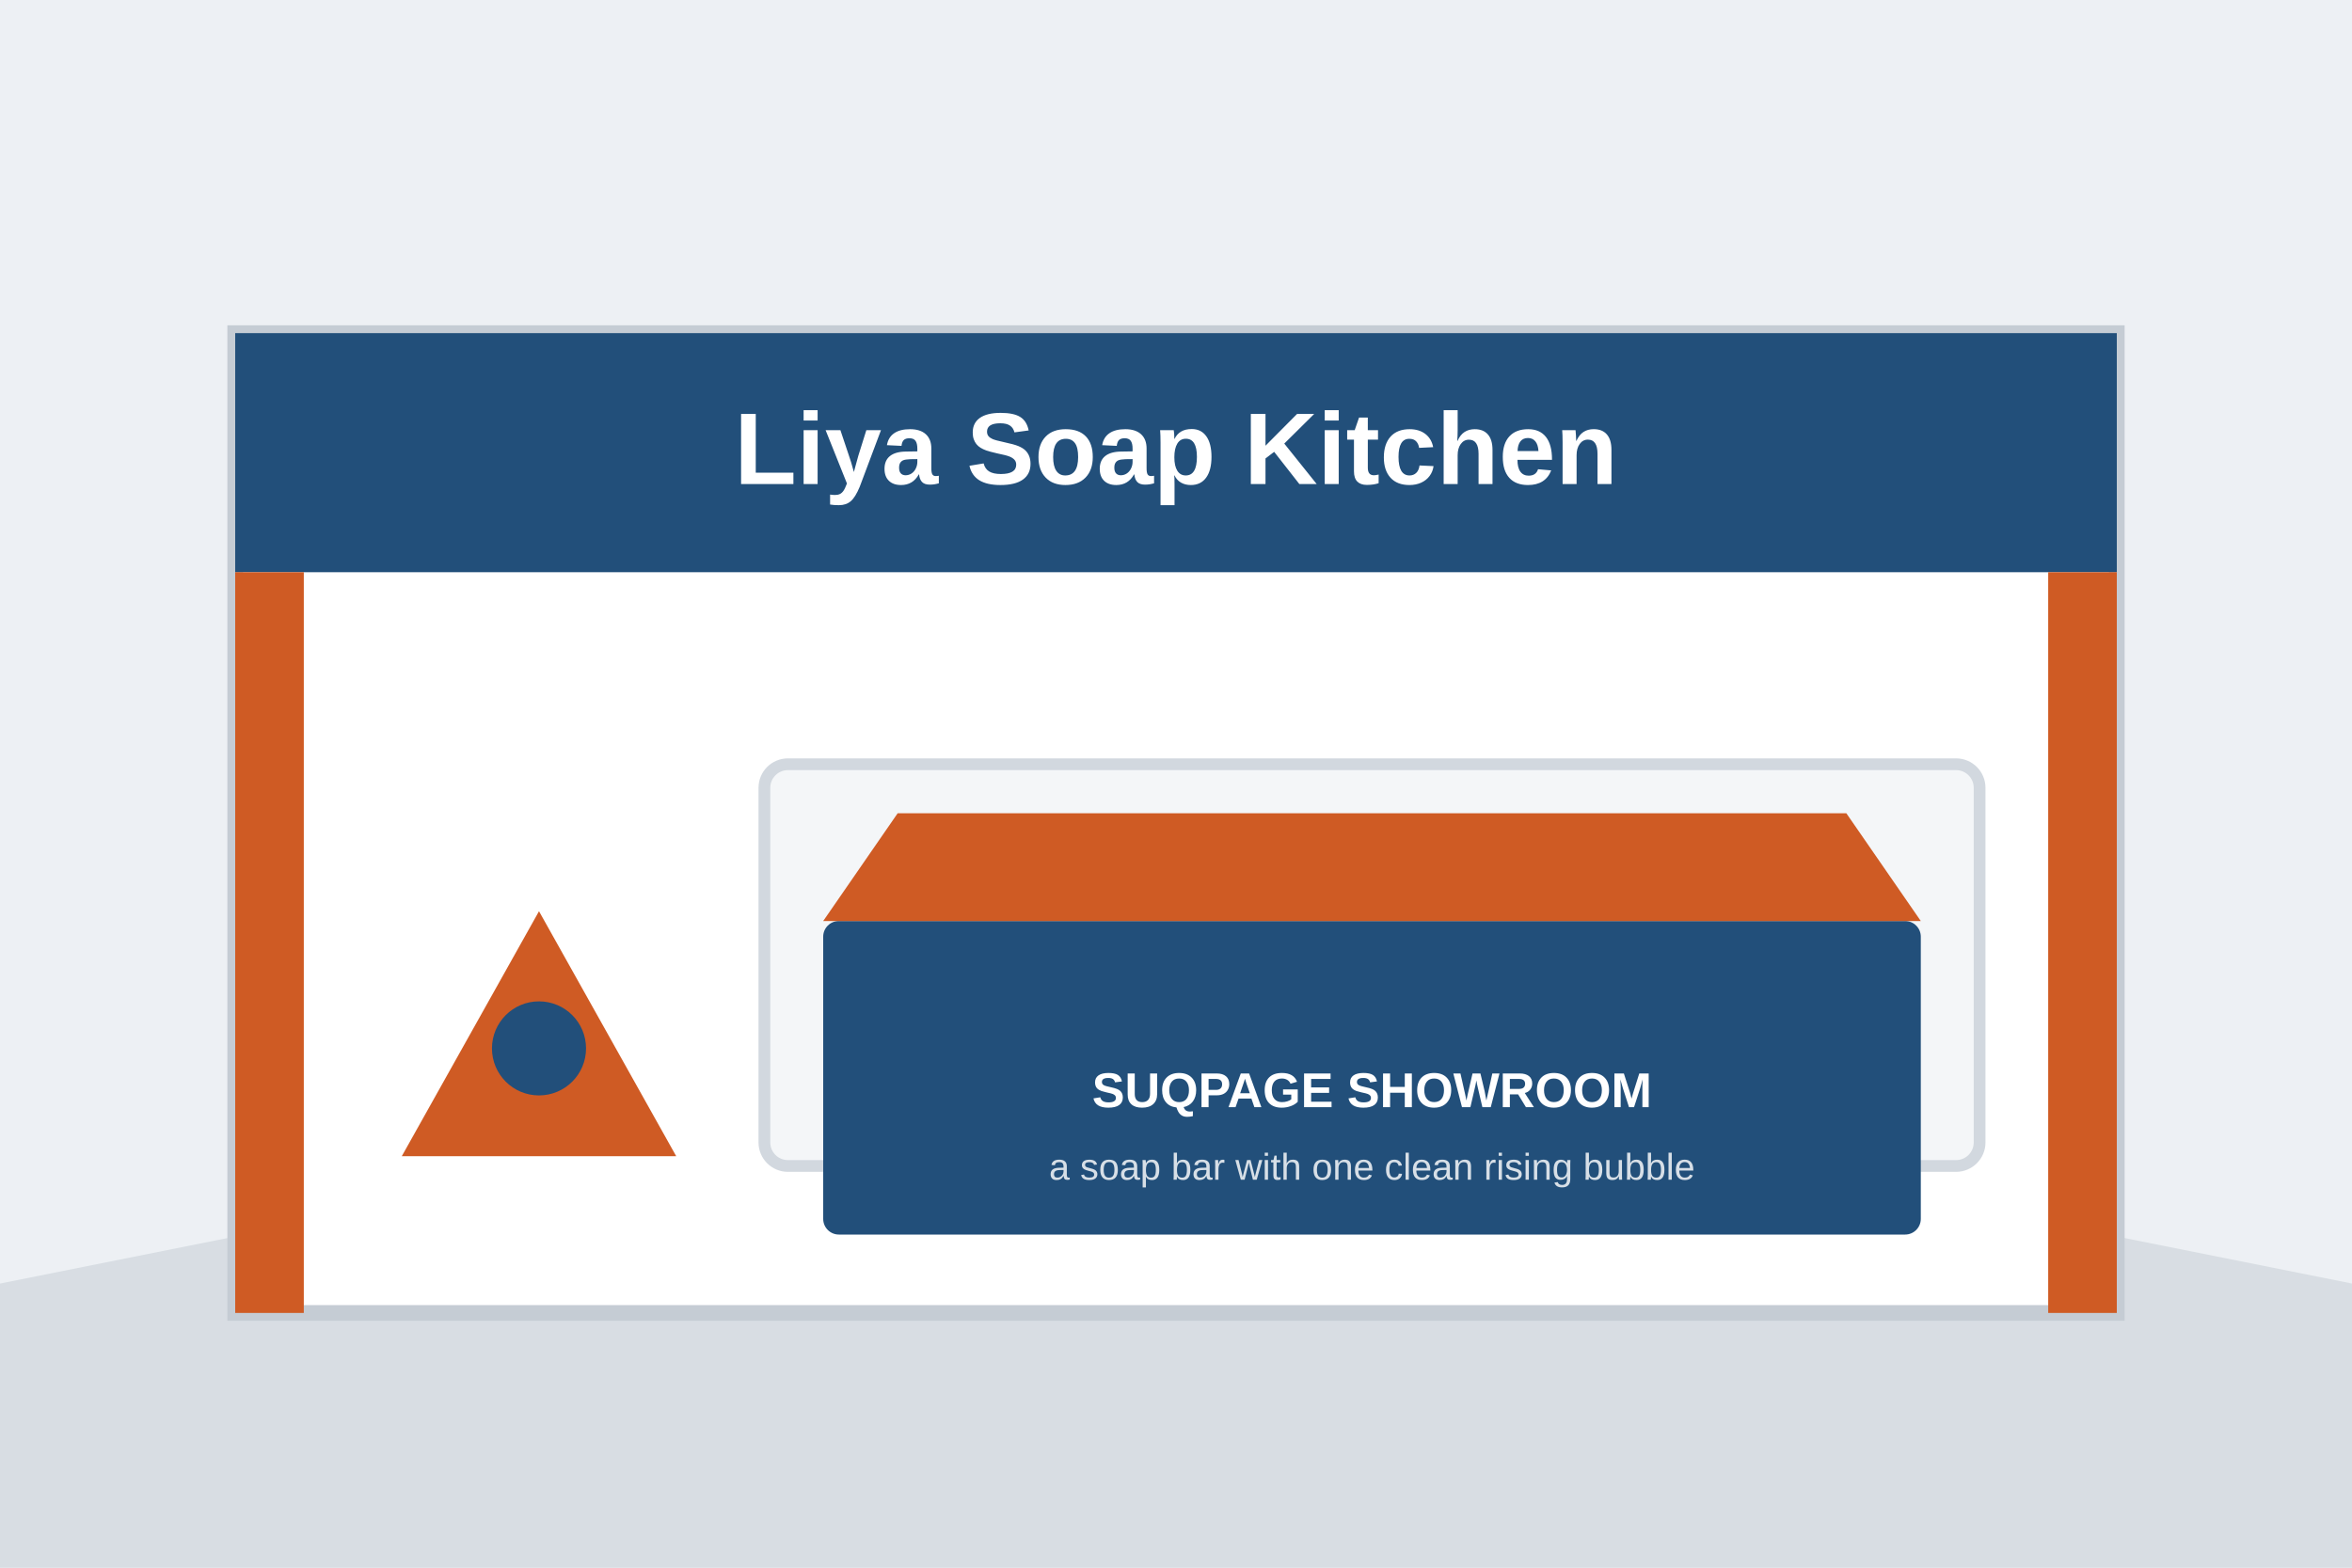
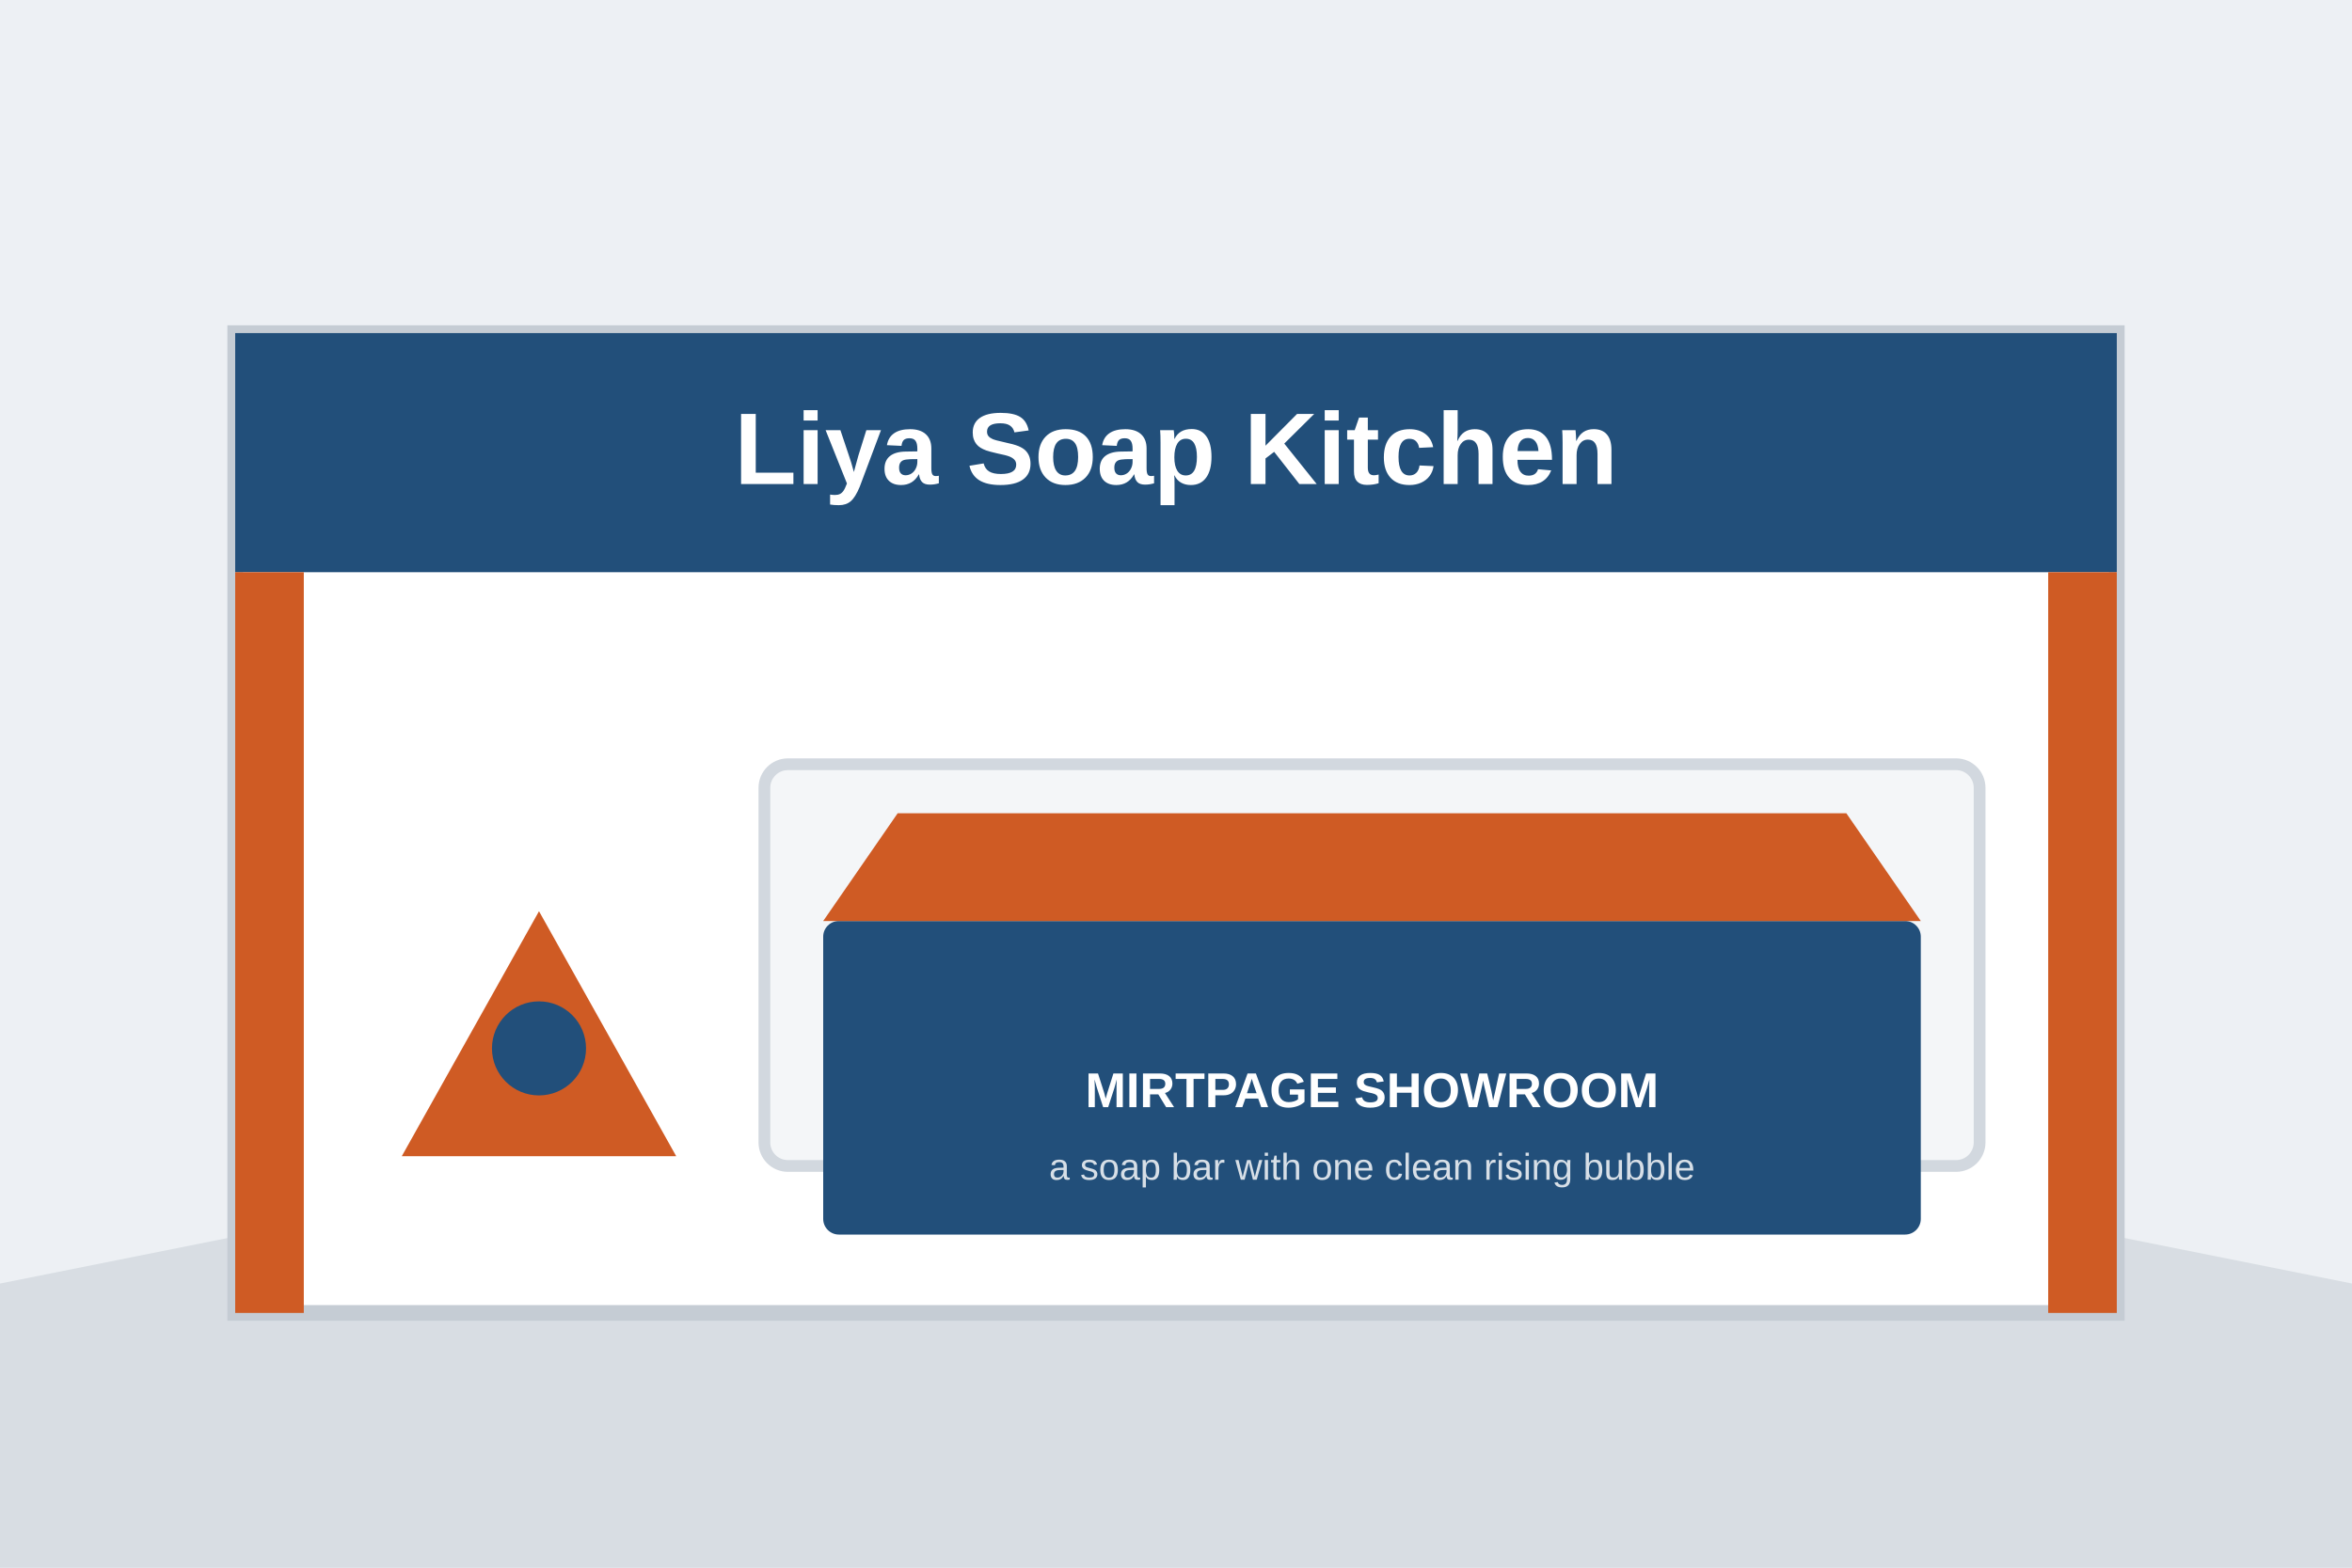
<svg xmlns="http://www.w3.org/2000/svg" viewBox="0 0 1200 800" role="img" aria-label="Illustrative booth for Liya Soap Kitchen">
  <rect width="1200" height="800" fill="#edf0f4" />
  <path d="M0 655L600 535l600 120v145H0z" fill="#d8dde3" />
  <path d="M120 170h960v500H120z" fill="#ffffff" stroke="#c5ccd4" stroke-width="8" />
  <path d="M120 170h960v122H120z" fill="#224f7a" />
  <path d="M120 292h35v378h-35zM1045 292h35v378h-35z" fill="#cf5b24" />
  <rect x="390" y="390" width="620" height="205" rx="12" fill="#f4f6f8" stroke="#d2d8df" stroke-width="6" />
  <rect x="420" y="470" width="560" height="160" rx="8" fill="#224f7a" />
  <path d="M420 470h560l-38-55H458z" fill="#cf5b24" />
  <path d="M205 590l70-125 70 125z" fill="#cf5b24" />
  <circle cx="275" cy="535" r="24" fill="#224f7a" />
  <text x="600" y="247" text-anchor="middle" font-family="Arial, Helvetica, sans-serif" font-size="52" font-weight="800" fill="#ffffff">Liya Soap Kitchen</text>
-   <text x="700" y="565" text-anchor="middle" font-family="Arial, Helvetica, sans-serif" font-size="25" font-weight="700" fill="#ffffff">SUQPAGE SHOWROOM</text>
+   <text x="700" y="565" text-anchor="middle" font-family="Arial, Helvetica, sans-serif" font-size="25" font-weight="700" fill="#ffffff">MIRTPAGE SHOWROOM</text>
  <text x="700" y="602" text-anchor="middle" font-family="Arial, Helvetica, sans-serif" font-size="19" fill="#ffffff" opacity=".82">a soap bar with one clean rising bubble</text>
</svg>
